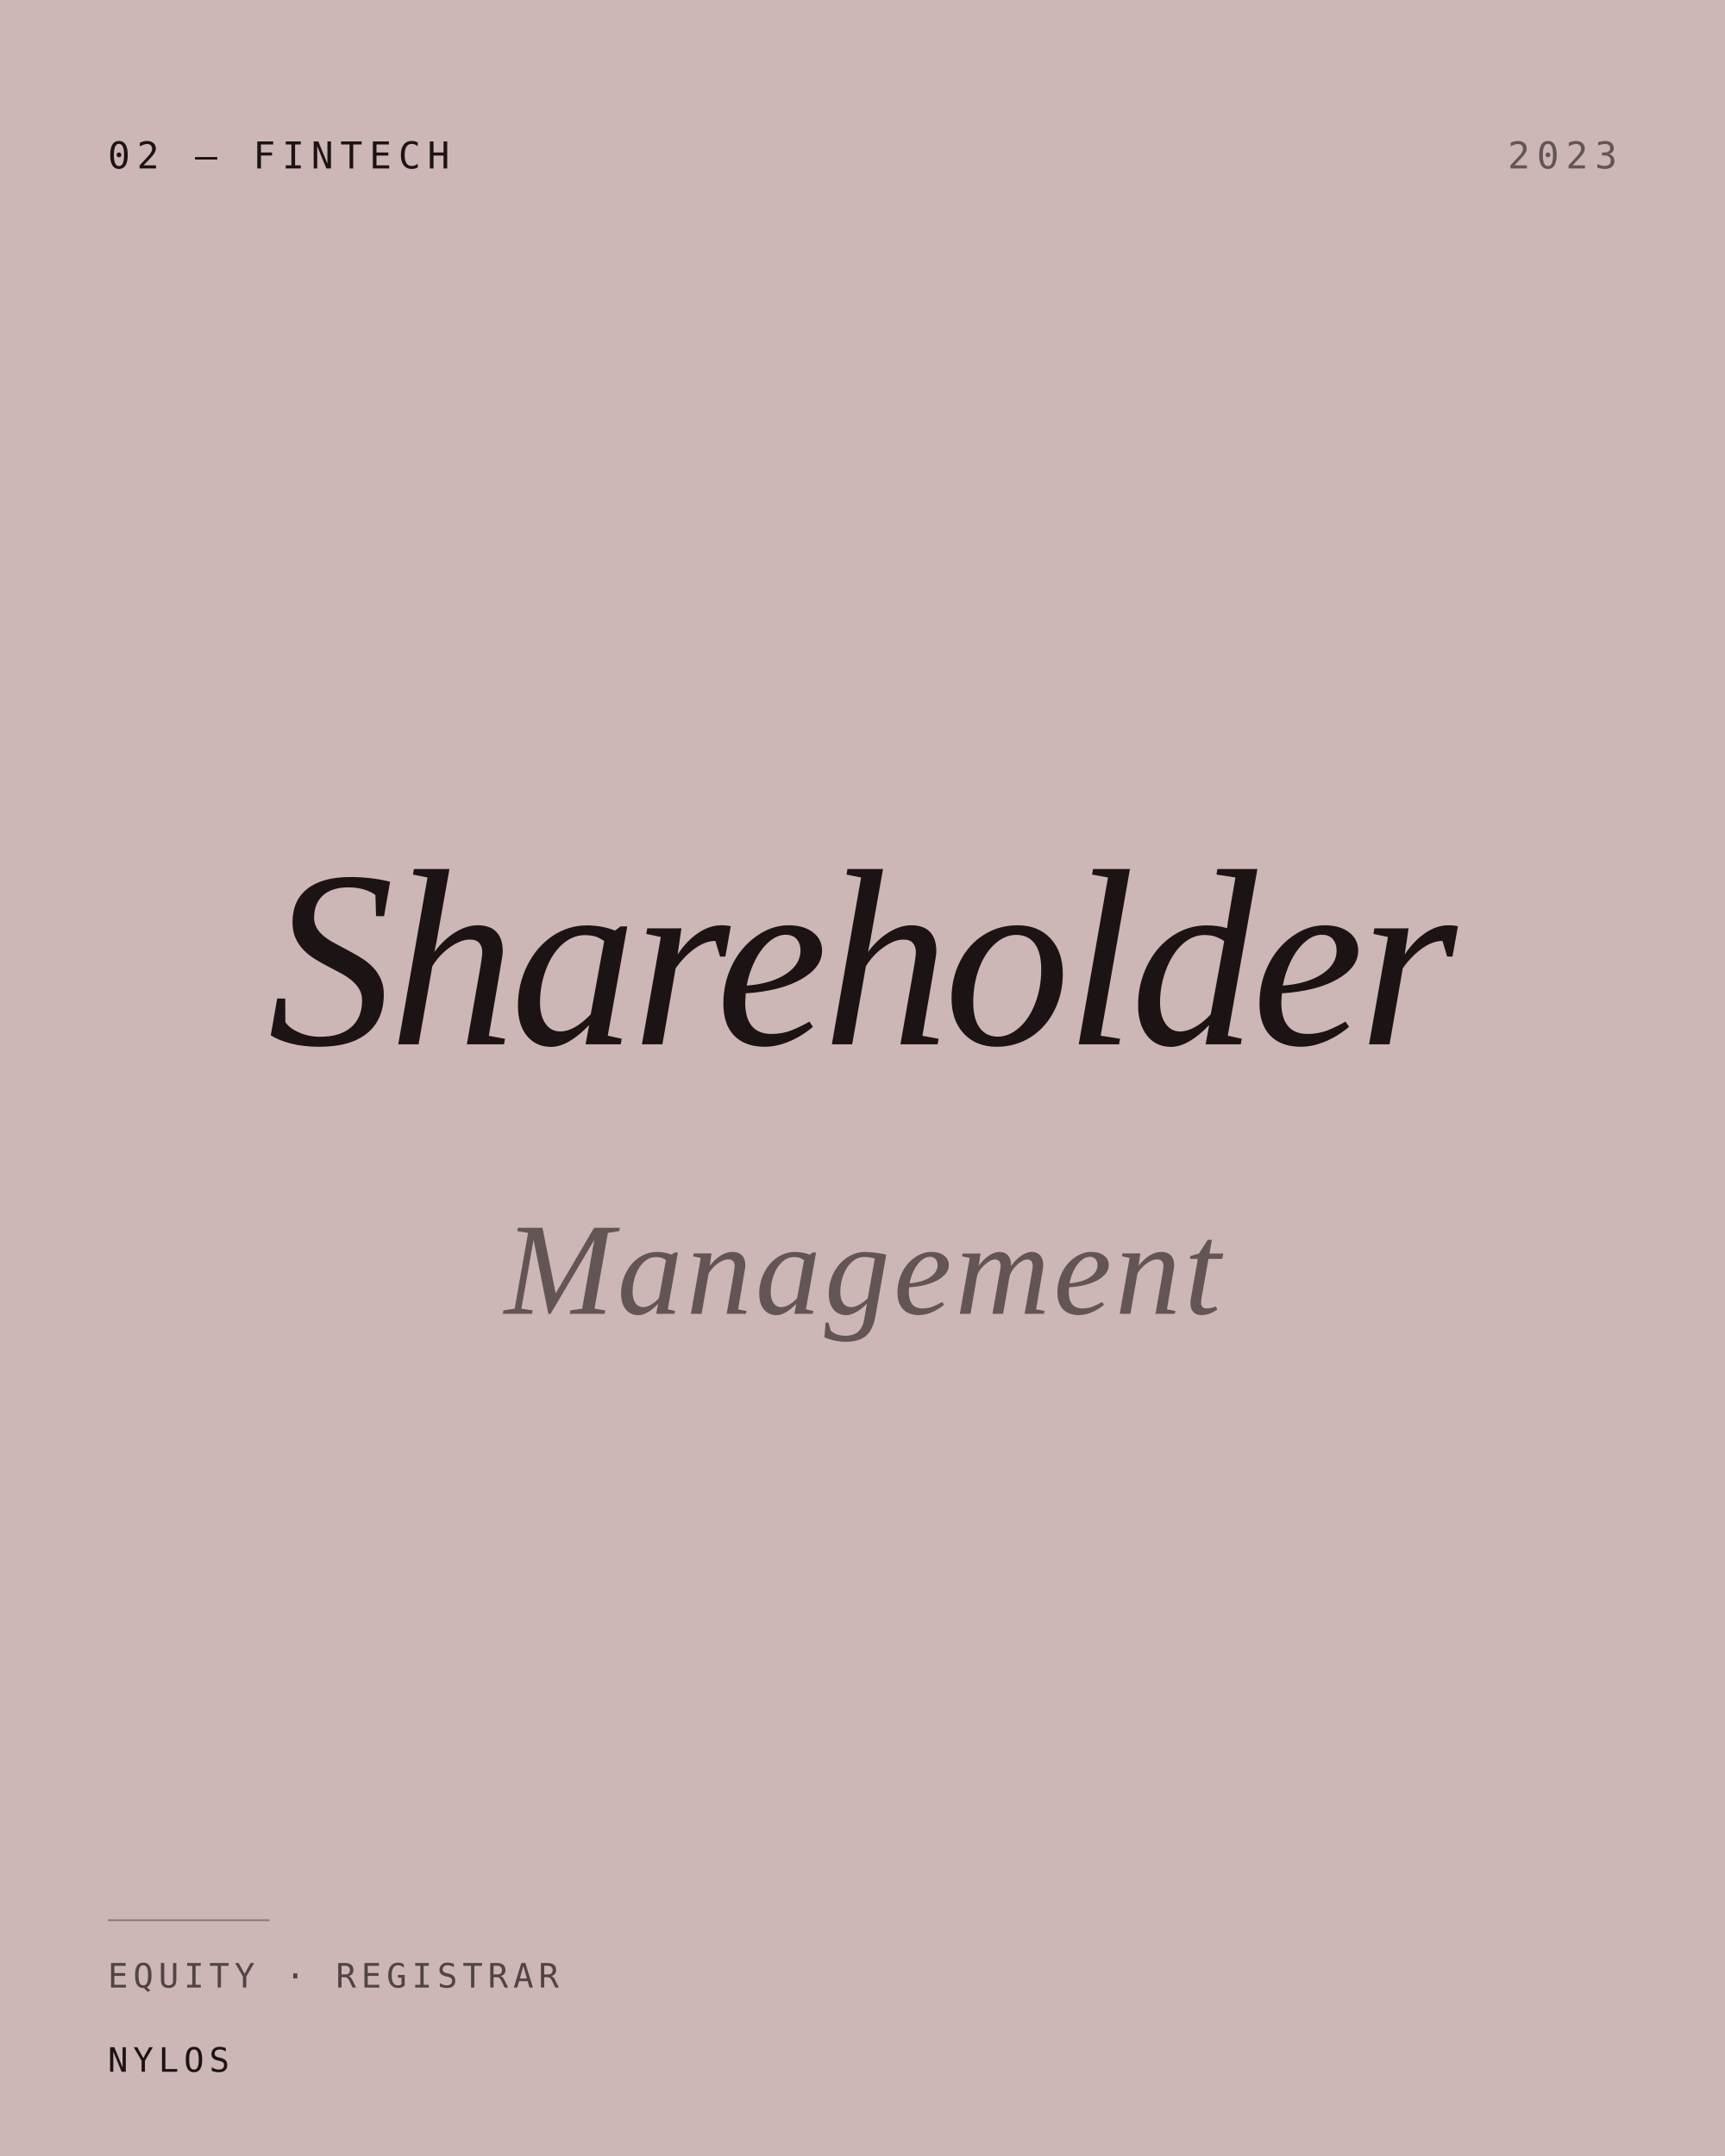
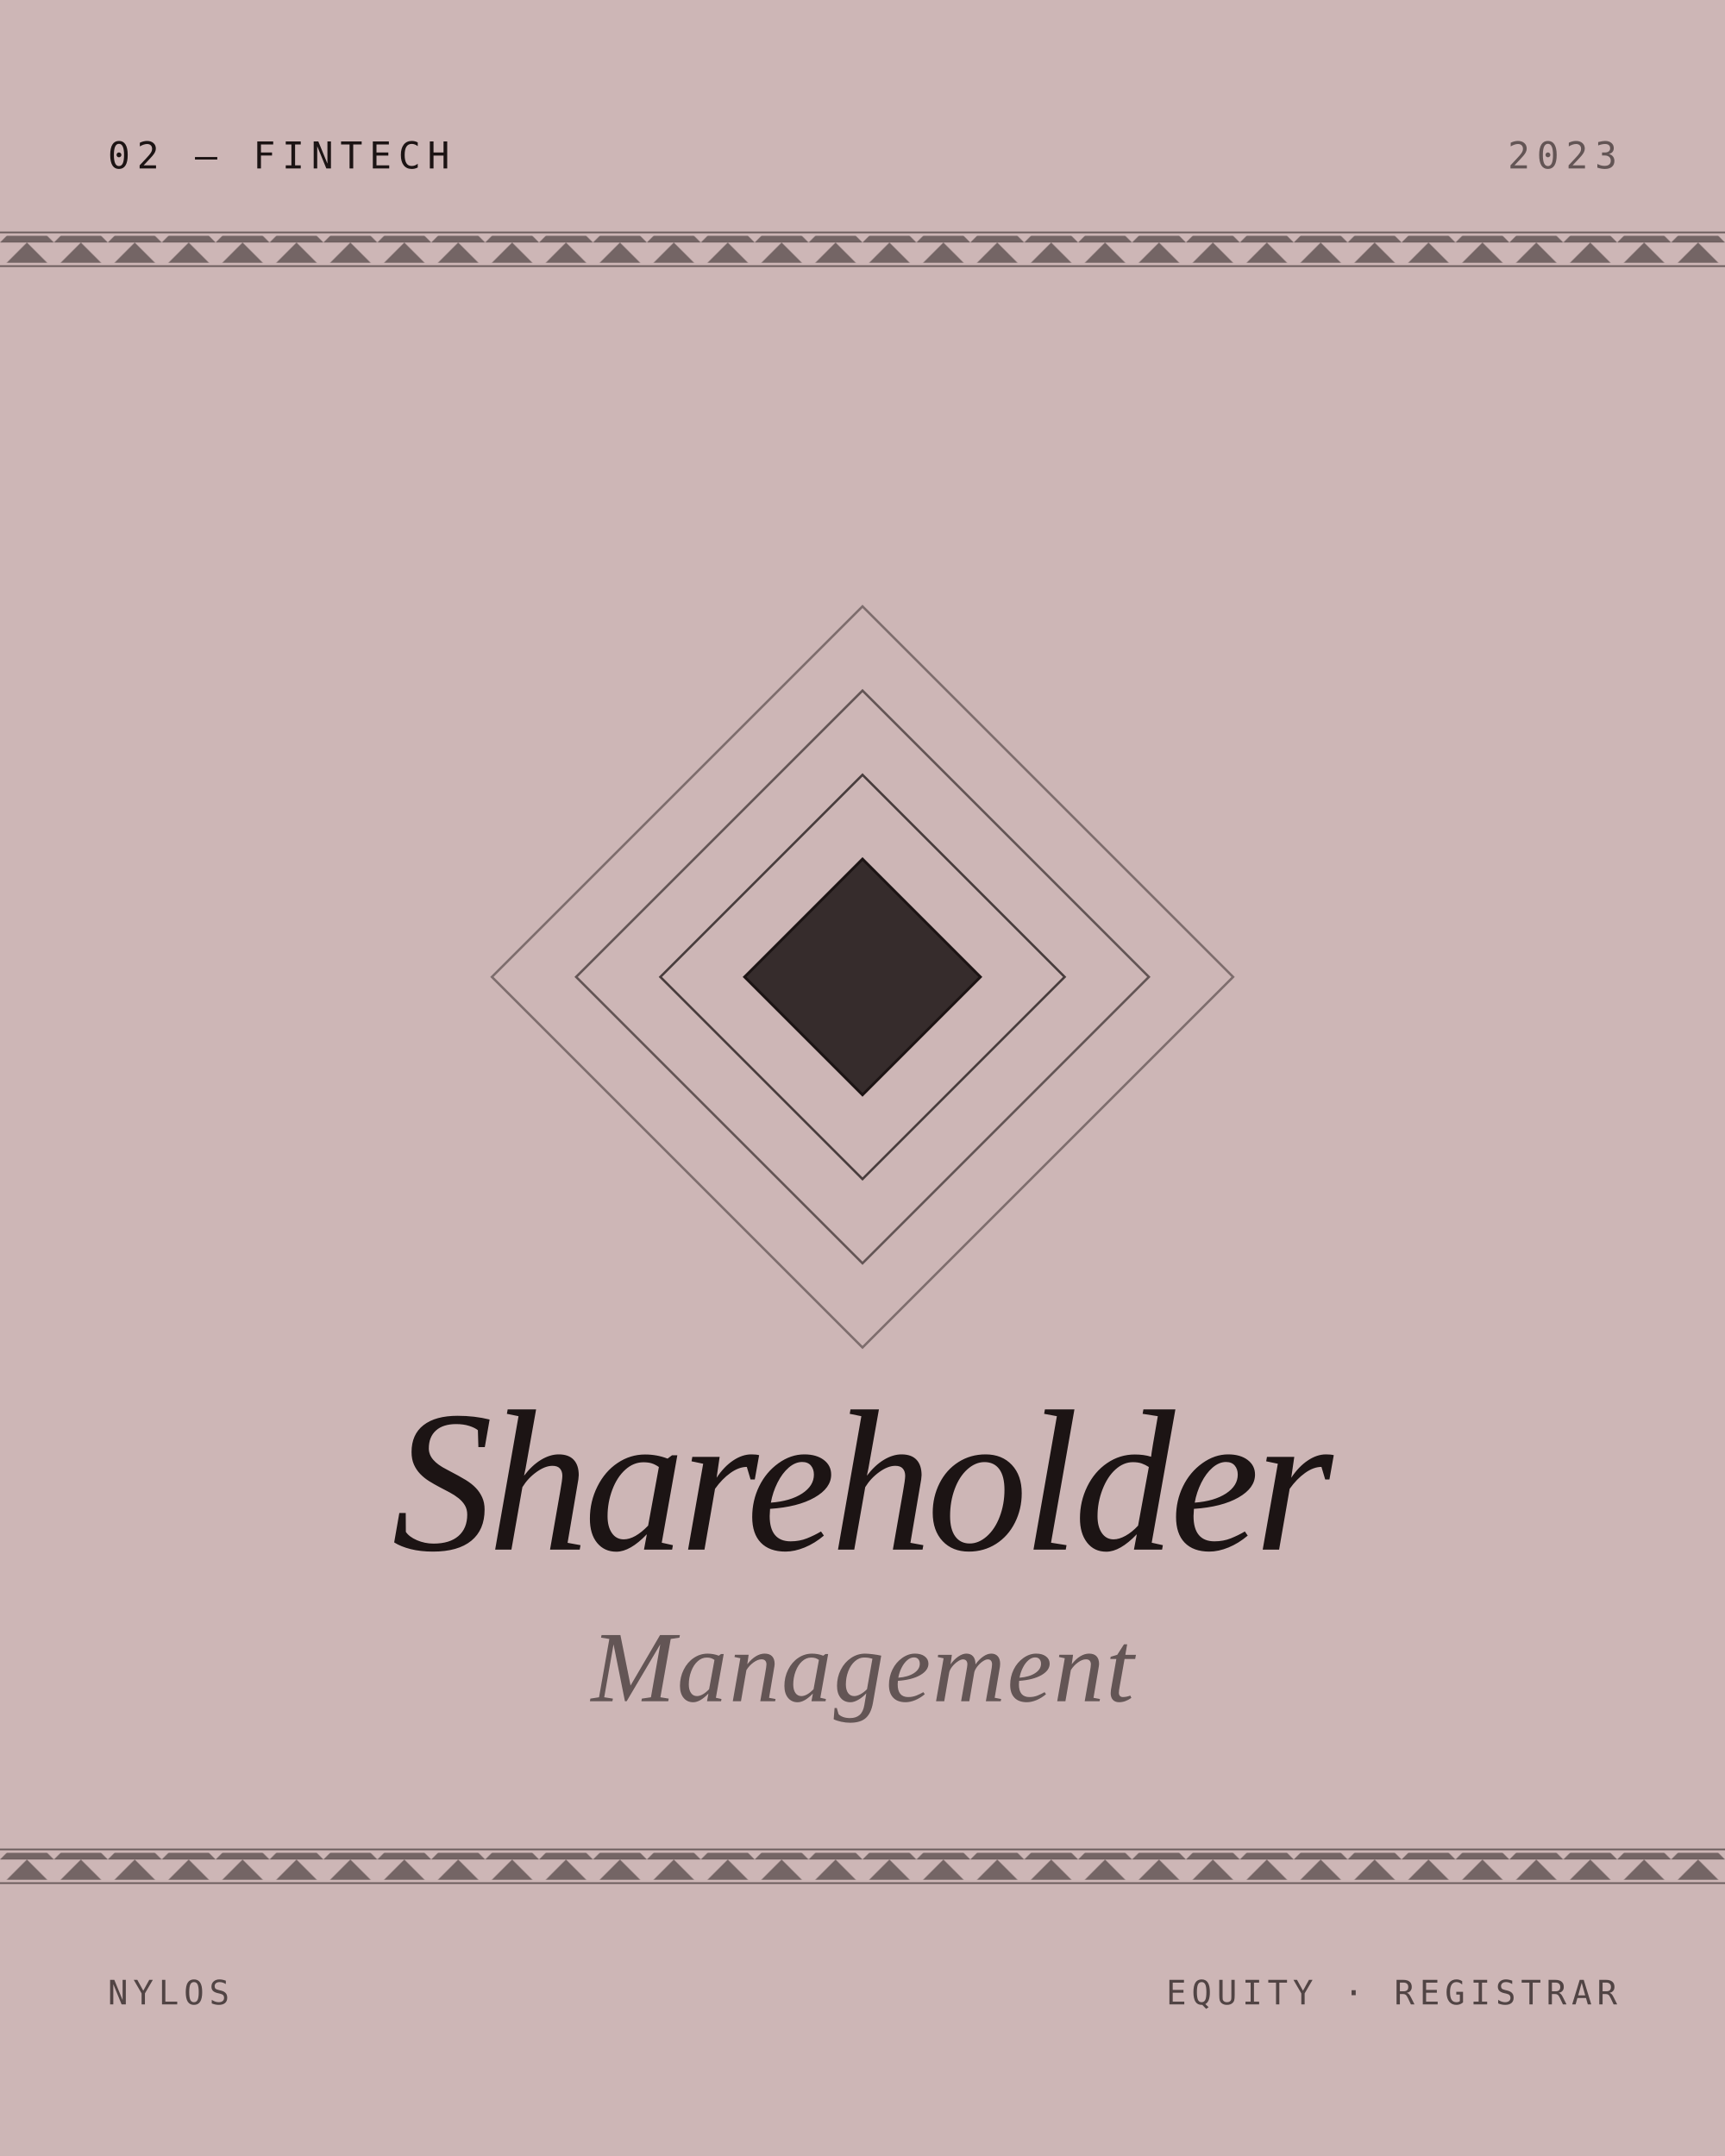
<svg xmlns="http://www.w3.org/2000/svg" viewBox="0 0 1024 1280" preserveAspectRatio="xMidYMid slice" role="img" aria-label="Shareholder Management cover">
+   <defs>
+     <pattern id="sh-tibeb" x="0" y="0" width="32" height="16" patternUnits="userSpaceOnUse">
+       <polygon points="0,16 16,0 32,16" fill="#1c1414" opacity="0.5" />
+     </pattern>
+   </defs>
  <rect width="1024" height="1280" fill="#cdb6b6" />
+   <line x1="0" y1="138" x2="1024" y2="138" stroke="#1c1414" stroke-width="1" opacity="0.55" />
+   <rect x="0" y="140" width="1024" height="16" fill="url(#sh-tibeb)" />
+   <line x1="0" y1="158" x2="1024" y2="158" stroke="#1c1414" stroke-width="1" opacity="0.55" />
  <g fill="#1c1414" font-family="ui-monospace, SFMono-Regular, Menlo, Consolas, monospace">
    <text x="64" y="100" font-size="22" letter-spacing="4">02 — FINTECH</text>
    <text x="960" y="100" text-anchor="end" font-size="22" letter-spacing="4" opacity="0.6">2023</text>
  </g>
+   <g transform="translate(512 580)" stroke="#1c1414" fill="none">
+     <polygon points="0,-220 220,0 0,220 -220,0" stroke-width="1.4" opacity="0.45" />
+     <polygon points="0,-170 170,0 0,170 -170,0" stroke-width="1.4" opacity="0.6" />
+     <polygon points="0,-120 120,0 0,120 -120,0" stroke-width="1.4" opacity="0.75" />
+     <polygon points="0,-70 70,0 0,70 -70,0" stroke-width="1.6" fill="#1c1414" fill-opacity="0.85" />
+   </g>
  <g fill="#1c1414" font-family="Georgia, Cambria, 'Times New Roman', serif" font-style="italic">
-     <text x="512" y="620" text-anchor="middle" font-size="150" letter-spacing="-3">Shareholder</text>
-     <text x="512" y="780" text-anchor="middle" font-size="78" letter-spacing="2" opacity="0.6">Management</text>
+     <text x="512" y="920" text-anchor="middle" font-size="120" letter-spacing="-3">Shareholder</text>
+     <text x="512" y="1010" text-anchor="middle" font-size="60" letter-spacing="1" opacity="0.6">Management</text>
  </g>
+   <line x1="0" y1="1098" x2="1024" y2="1098" stroke="#1c1414" stroke-width="1" opacity="0.55" />
+   <rect x="0" y="1100" width="1024" height="16" fill="url(#sh-tibeb)" />
+   <line x1="0" y1="1118" x2="1024" y2="1118" stroke="#1c1414" stroke-width="1" opacity="0.55" />
  <g fill="#1c1414" font-family="ui-monospace, SFMono-Regular, Menlo, Consolas, monospace">
-     <line x1="64" y1="1140" x2="160" y2="1140" stroke="#1c1414" stroke-width="1" opacity="0.4" />
-     <text x="64" y="1180" font-size="20" letter-spacing="3" opacity="0.7">EQUITY · REGISTRAR</text>
-     <text x="64" y="1230" font-size="20" letter-spacing="3">NYLOS</text>
+     <text x="64" y="1190" font-size="20" letter-spacing="3" opacity="0.7">NYLOS</text>
+     <text x="960" y="1190" text-anchor="end" font-size="20" letter-spacing="3" opacity="0.7">EQUITY · REGISTRAR</text>
  </g>
</svg>
